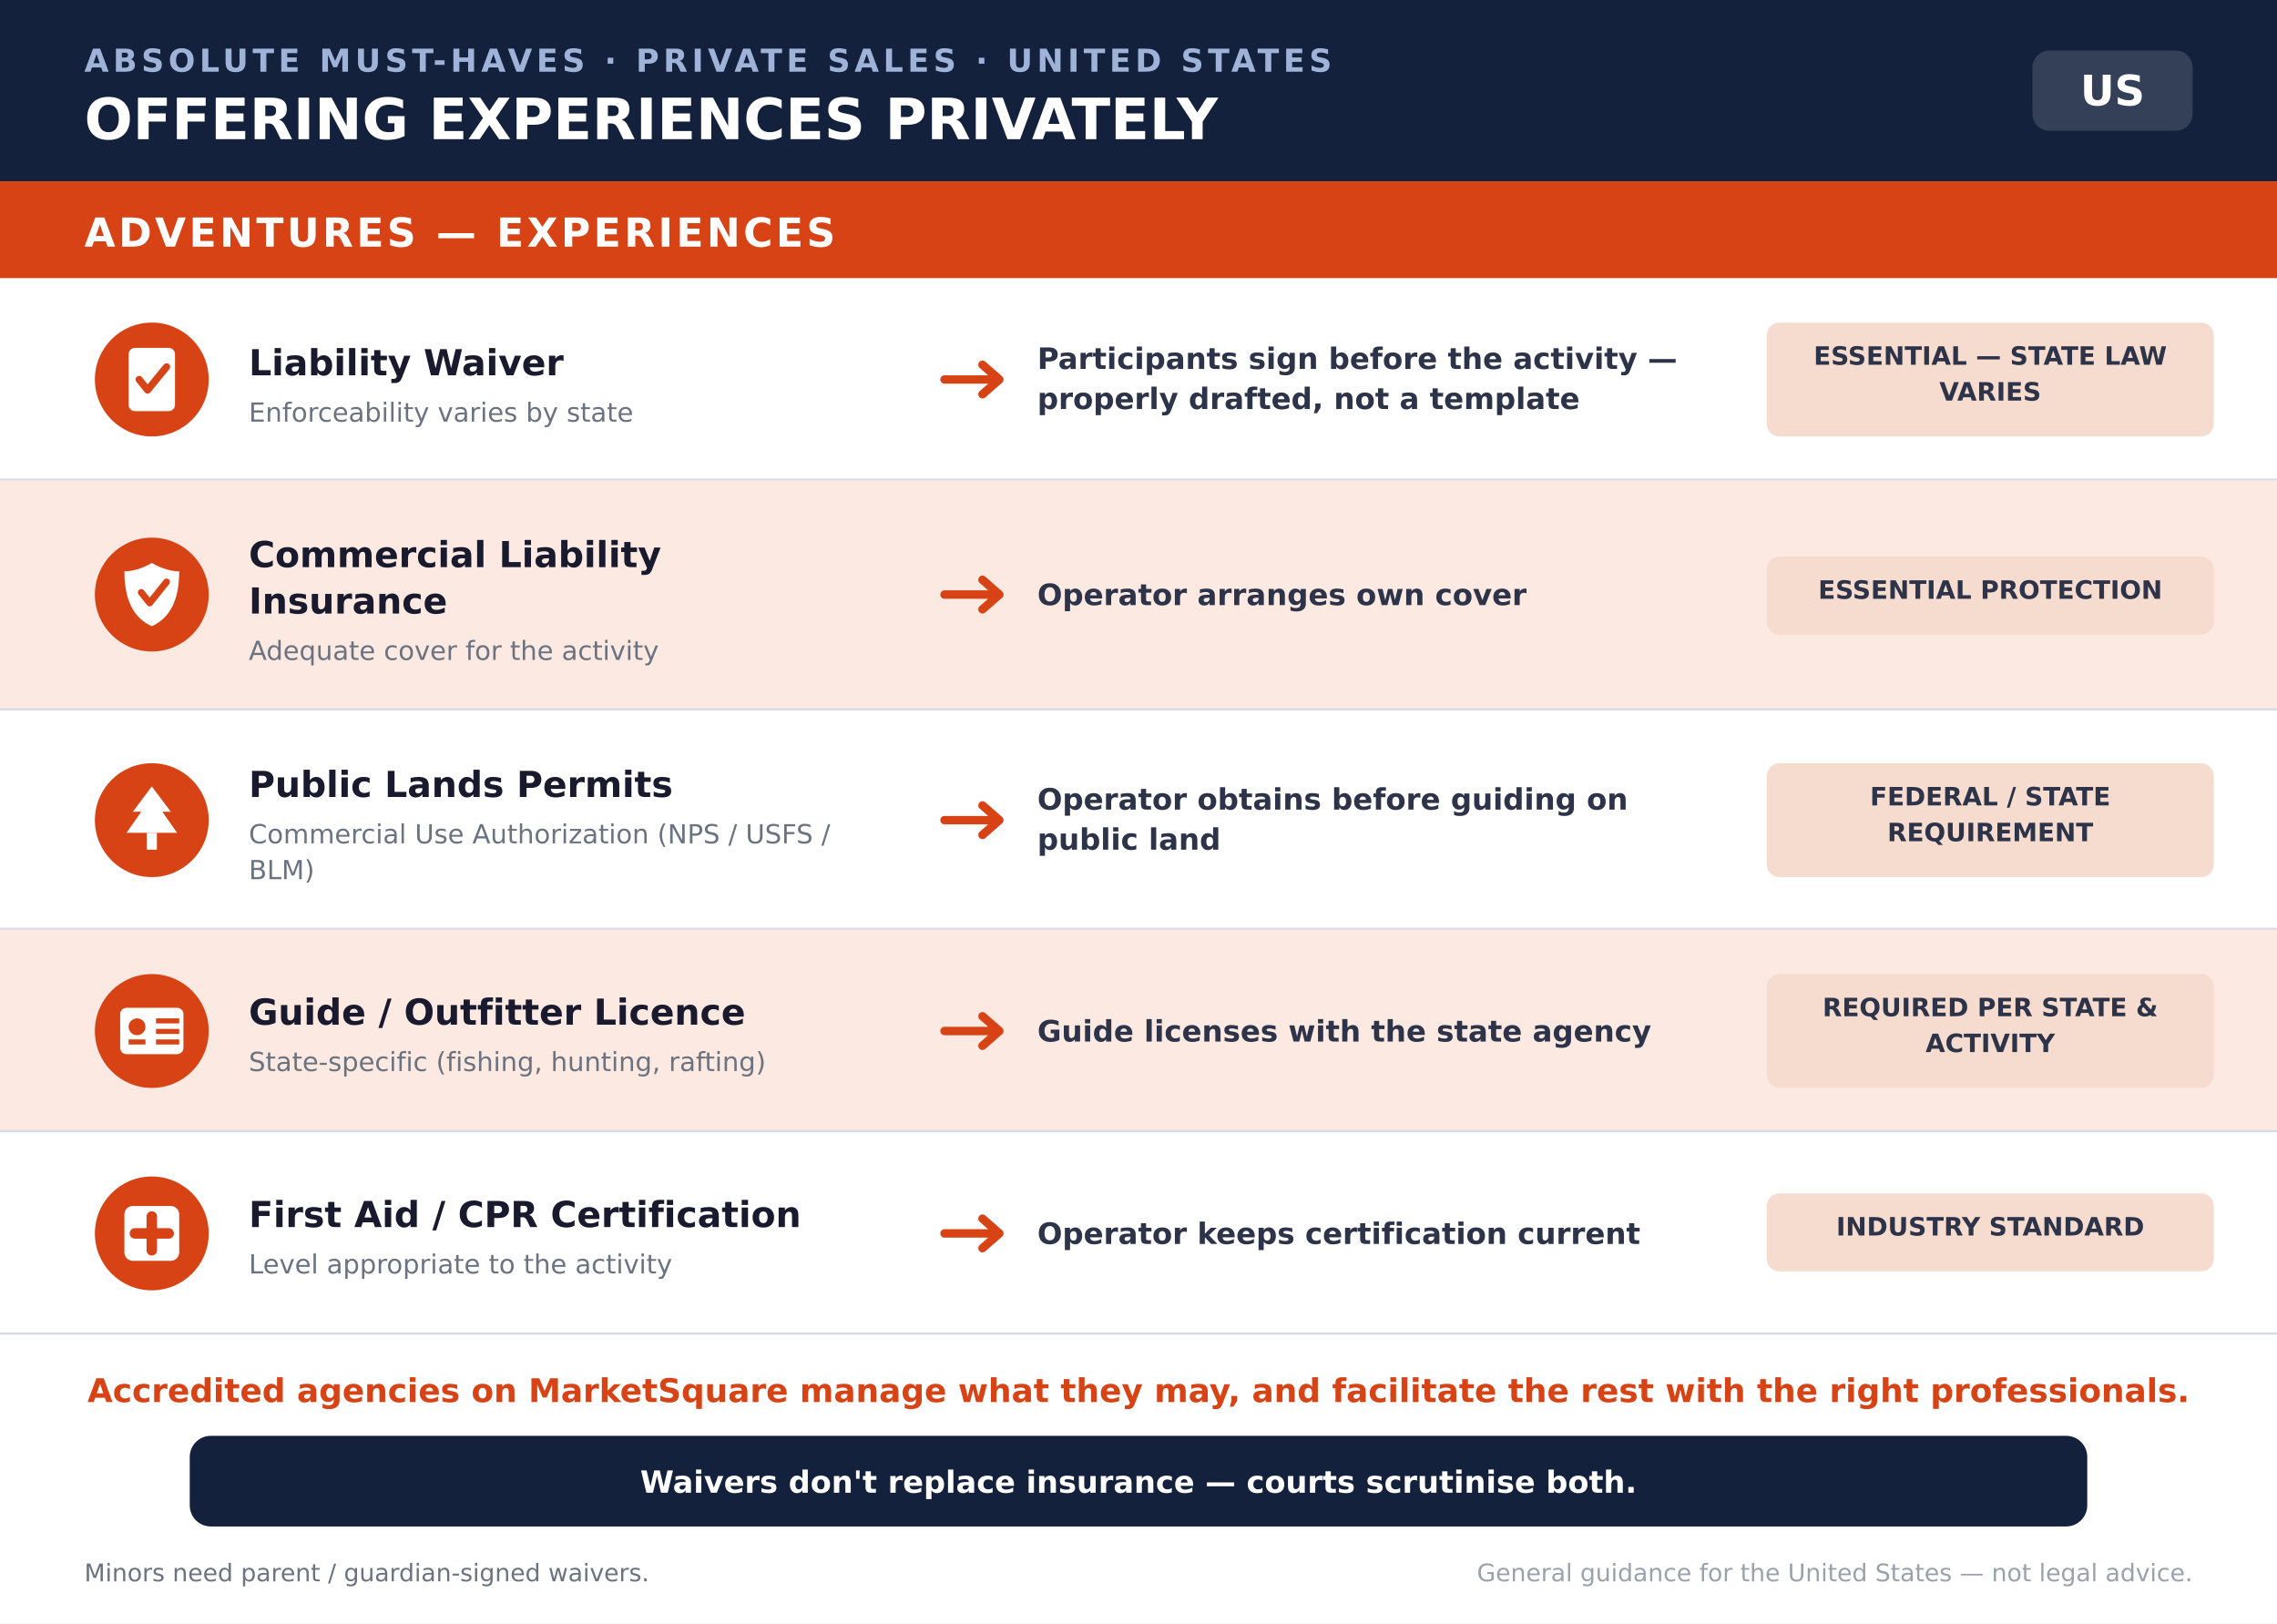
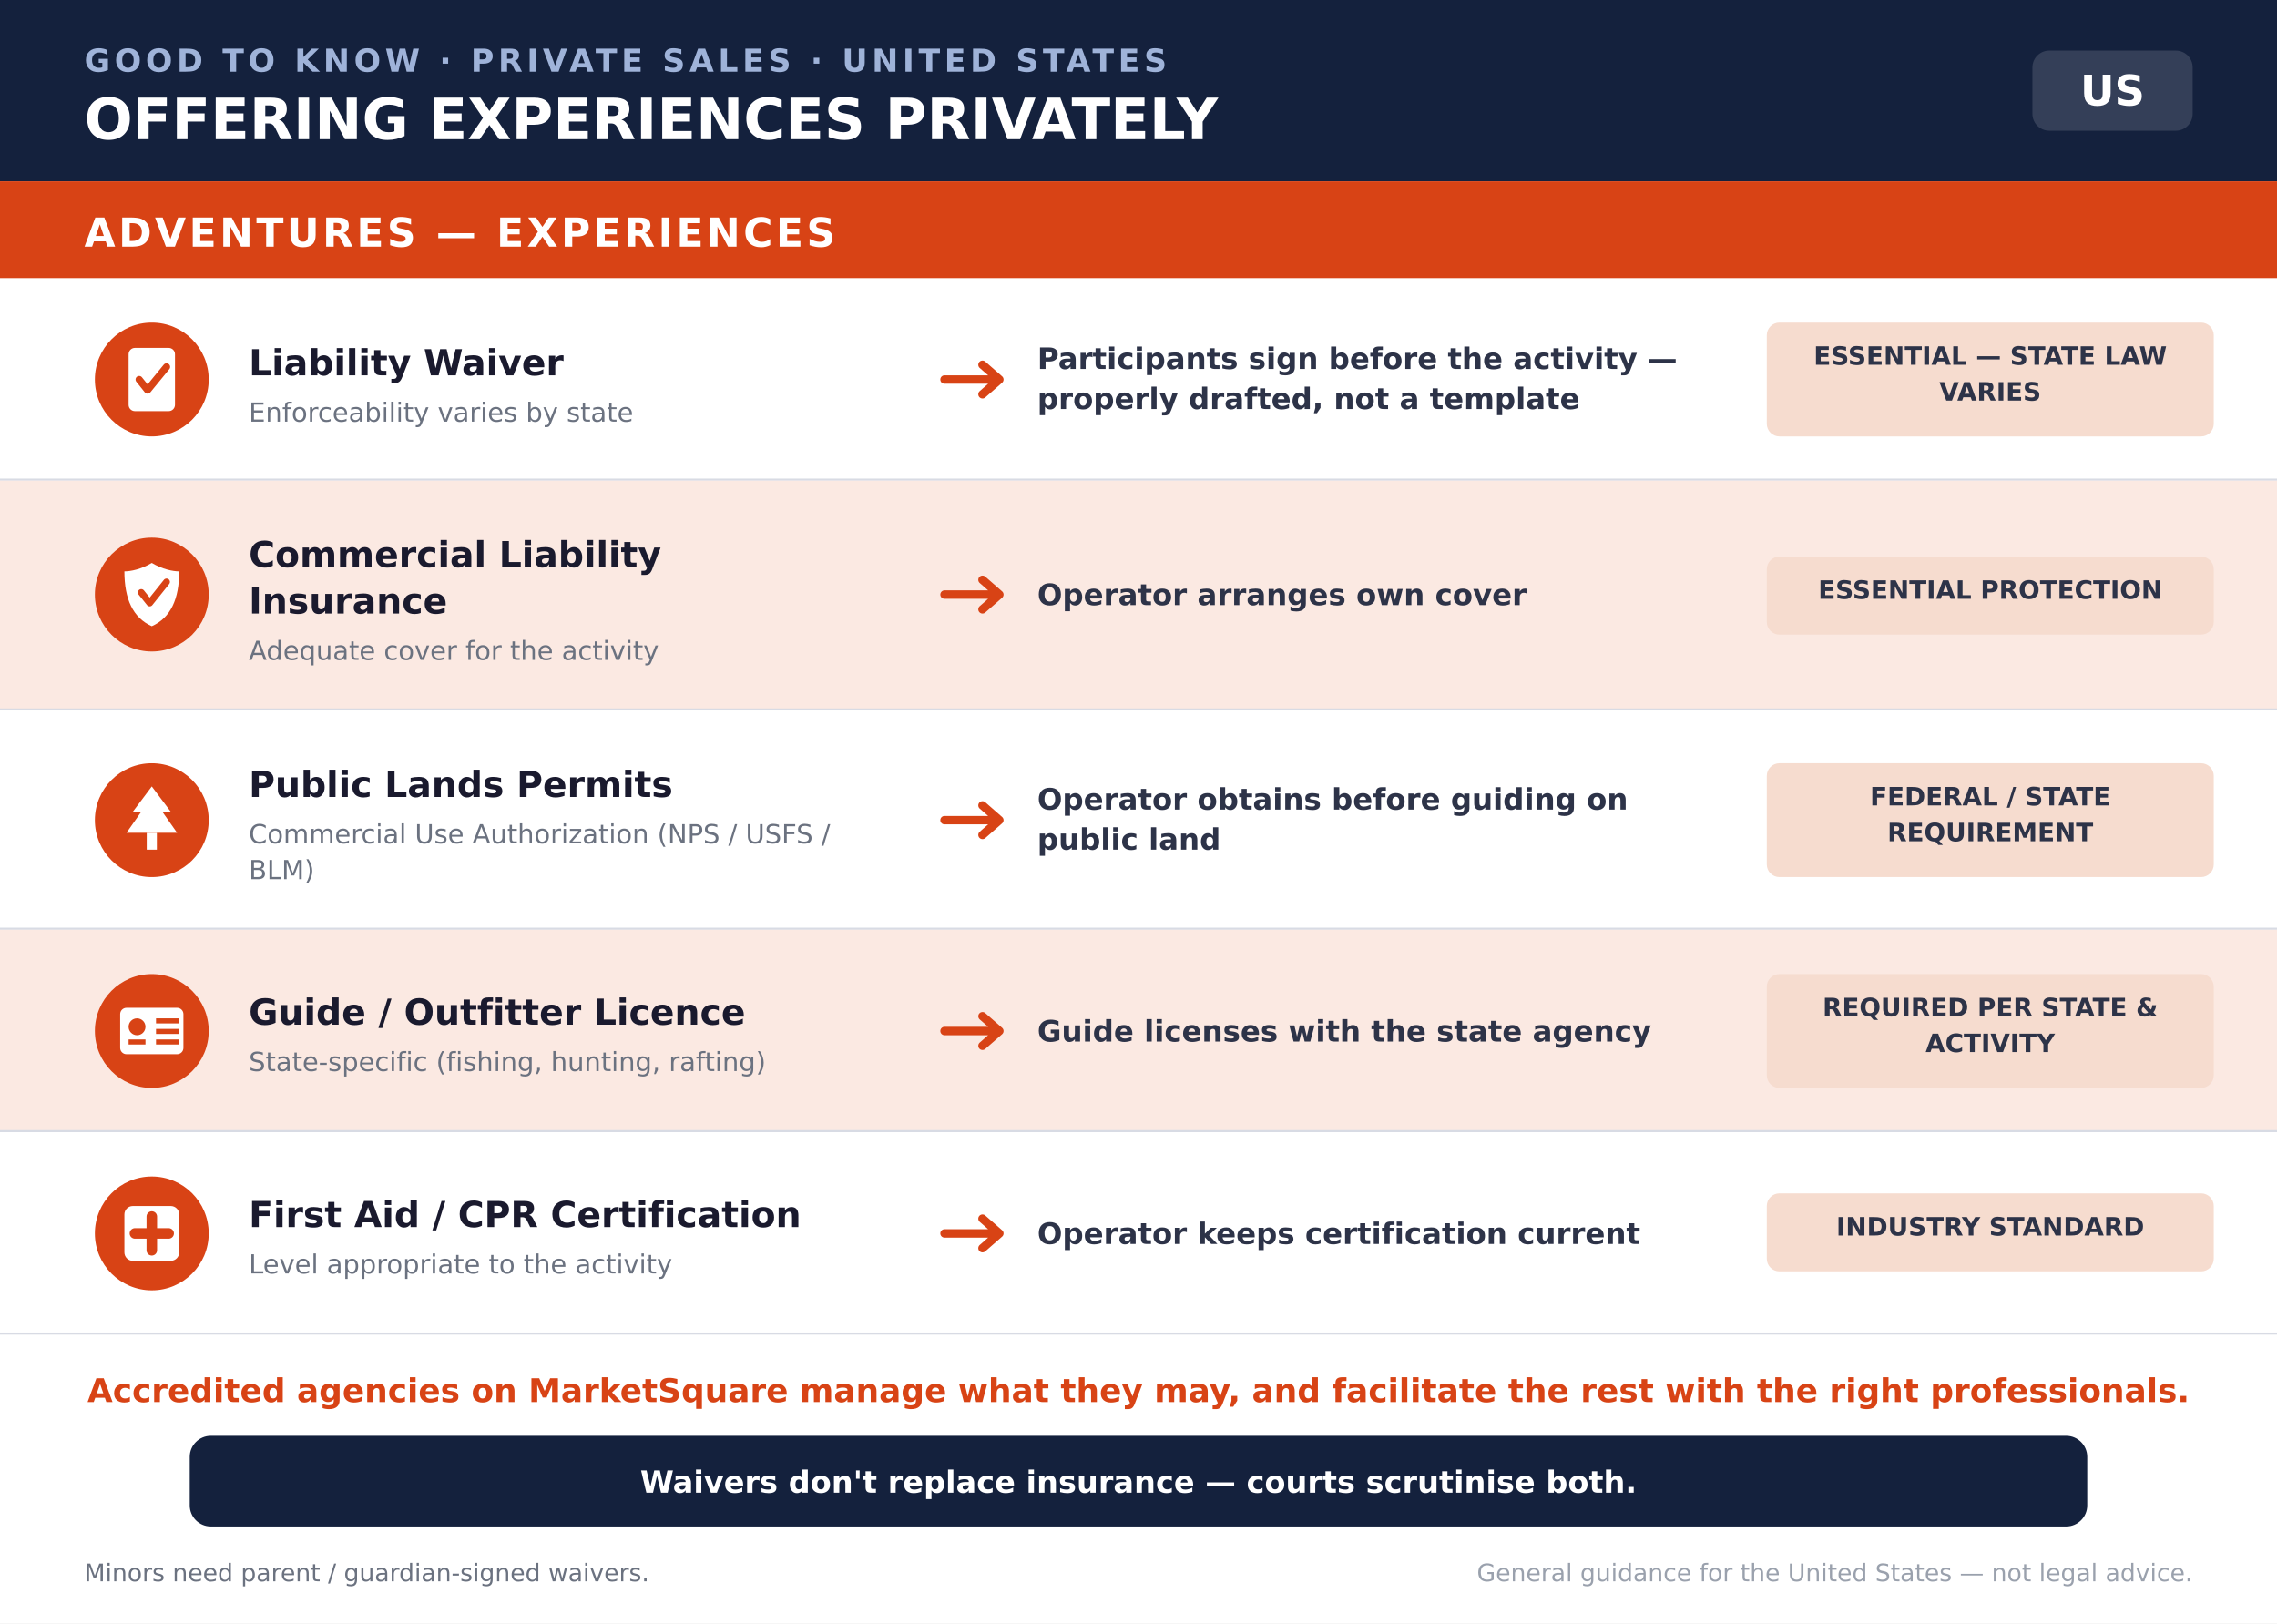
<svg xmlns="http://www.w3.org/2000/svg" width="1080" height="770" viewBox="0 0 1080 770">
  <rect width="1080" height="770" fill="#ffffff" />
  <rect x="0" y="0" width="1080" height="86" fill="#14213d" />
-   <text x="40" y="34" font-family="DejaVu Sans" font-size="15" font-weight="bold" fill="#9fb3d9" letter-spacing="2">ABSOLUTE MUST-HAVES · PRIVATE SALES · UNITED STATES</text>
+   <text x="40" y="34" font-family="DejaVu Sans" font-size="15" font-weight="bold" fill="#9fb3d9" letter-spacing="2">GOOD TO KNOW · PRIVATE SALES · UNITED STATES</text>
  <text x="40" y="66" font-family="DejaVu Sans" font-size="27" font-weight="bold" fill="#ffffff">OFFERING EXPERIENCES PRIVATELY</text>
  <rect x="964" y="24" width="76" height="38" rx="8" fill="#ffffff" opacity="0.14" />
  <text x="1002" y="50" font-family="DejaVu Sans" font-size="20" font-weight="bold" fill="#ffffff" text-anchor="middle">US</text>
  <rect x="0" y="86" width="1080" height="46" fill="#d84315" />
  <text x="40" y="117" font-family="DejaVu Sans" font-size="19" font-weight="bold" fill="#ffffff" letter-spacing="1.5">ADVENTURES — EXPERIENCES</text>
  <rect x="0" y="132" width="1080" height="96" fill="#ffffff" />
  <circle cx="72" cy="180" r="27" fill="#d84315" />
  <g transform="translate(72,180)">
    <rect x="-11" y="-15" width="22" height="30" rx="3" fill="#fff" />
    <path d="M -6,0 L -2,5 L 7,-6" fill="none" stroke="#d84315" stroke-width="3.4" stroke-linecap="round" stroke-linejoin="round" />
  </g>
  <text x="118" y="178" font-family="DejaVu Sans" font-size="17" font-weight="bold" fill="#1a1a2e">Liability Waiver</text>
  <text x="118" y="200" font-family="DejaVu Sans" font-size="12.5" fill="#6b7280">Enforceability varies by state</text>
  <path d="M 448,180 h 26 m -8,-7 l 8,7 l -8,7" stroke="#d84315" stroke-width="4" fill="none" stroke-linecap="round" stroke-linejoin="round" />
  <text x="492" y="175" font-family="DejaVu Sans" font-size="14" font-weight="bold" fill="#2d3348">Participants sign before the activity —</text>
  <text x="492" y="194" font-family="DejaVu Sans" font-size="14" font-weight="bold" fill="#2d3348">properly drafted, not a template</text>
  <rect x="838" y="153" width="212" height="54" rx="6" fill="#f6dccf" />
  <text x="944" y="173" font-family="DejaVu Sans" font-size="12" font-weight="bold" fill="#2d3348" text-anchor="middle">ESSENTIAL — STATE LAW</text>
  <text x="944" y="190" font-family="DejaVu Sans" font-size="12" font-weight="bold" fill="#2d3348" text-anchor="middle">VARIES</text>
  <rect x="0" y="227" width="1080" height="1" fill="#d8dbe4" />
  <rect x="0" y="228" width="1080" height="109" fill="#fbe9e2" />
  <circle cx="72" cy="282" r="27" fill="#d84315" />
  <g transform="translate(72,282)">
    <path d="M 0,-15 C 5,-12 10,-11 13,-11 C 13,2 9,11 0,15 C -9,11 -13,2 -13,-11 C -10,-11 -5,-12 0,-15 Z" fill="#fff" />
    <path d="M -5,-1 L -1,4 L 7,-6" fill="none" stroke="#d84315" stroke-width="3.2" stroke-linecap="round" stroke-linejoin="round" />
  </g>
  <text x="118" y="269" font-family="DejaVu Sans" font-size="17" font-weight="bold" fill="#1a1a2e">Commercial Liability</text>
  <text x="118" y="291" font-family="DejaVu Sans" font-size="17" font-weight="bold" fill="#1a1a2e">Insurance</text>
  <text x="118" y="313" font-family="DejaVu Sans" font-size="12.5" fill="#6b7280">Adequate cover for the activity</text>
  <path d="M 448,282 h 26 m -8,-7 l 8,7 l -8,7" stroke="#d84315" stroke-width="4" fill="none" stroke-linecap="round" stroke-linejoin="round" />
  <text x="492" y="287" font-family="DejaVu Sans" font-size="14" font-weight="bold" fill="#2d3348">Operator arranges own cover</text>
  <rect x="838" y="264" width="212" height="37" rx="6" fill="#f6dccf" />
  <text x="944" y="284" font-family="DejaVu Sans" font-size="12" font-weight="bold" fill="#2d3348" text-anchor="middle">ESSENTIAL PROTECTION</text>
  <rect x="0" y="336" width="1080" height="1" fill="#d8dbe4" />
  <rect x="0" y="337" width="1080" height="104" fill="#ffffff" />
  <circle cx="72" cy="389" r="27" fill="#d84315" />
  <g transform="translate(72,389)">
    <path d="M 0,-16 L 9,-4 L 5,-4 L 12,6 L -12,6 L -5,-4 L -9,-4 Z" fill="#fff" />
    <rect x="-2.4" y="6" width="4.8" height="8" fill="#fff" />
  </g>
  <text x="118" y="378" font-family="DejaVu Sans" font-size="17" font-weight="bold" fill="#1a1a2e">Public Lands Permits</text>
  <text x="118" y="400" font-family="DejaVu Sans" font-size="12.5" fill="#6b7280">Commercial Use Authorization (NPS / USFS /</text>
  <text x="118" y="417" font-family="DejaVu Sans" font-size="12.5" fill="#6b7280">BLM)</text>
  <path d="M 448,389 h 26 m -8,-7 l 8,7 l -8,7" stroke="#d84315" stroke-width="4" fill="none" stroke-linecap="round" stroke-linejoin="round" />
  <text x="492" y="384" font-family="DejaVu Sans" font-size="14" font-weight="bold" fill="#2d3348">Operator obtains before guiding on</text>
  <text x="492" y="403" font-family="DejaVu Sans" font-size="14" font-weight="bold" fill="#2d3348">public land</text>
  <rect x="838" y="362" width="212" height="54" rx="6" fill="#f6dccf" />
  <text x="944" y="382" font-family="DejaVu Sans" font-size="12" font-weight="bold" fill="#2d3348" text-anchor="middle">FEDERAL / STATE</text>
  <text x="944" y="399" font-family="DejaVu Sans" font-size="12" font-weight="bold" fill="#2d3348" text-anchor="middle">REQUIREMENT</text>
  <rect x="0" y="440" width="1080" height="1" fill="#d8dbe4" />
  <rect x="0" y="441" width="1080" height="96" fill="#fbe9e2" />
  <circle cx="72" cy="489" r="27" fill="#d84315" />
  <g transform="translate(72,489)">
    <rect x="-15" y="-11" width="30" height="22" rx="3" fill="#fff" />
    <circle cx="-7" cy="-2" r="4" fill="#d84315" />
    <rect x="-11" y="4" width="8" height="2.4" fill="#d84315" />
    <rect x="2" y="-6" width="11" height="2.4" fill="#d84315" />
    <rect x="2" y="-1" width="11" height="2.4" fill="#d84315" />
    <rect x="2" y="4" width="11" height="2.4" fill="#d84315" />
  </g>
  <text x="118" y="486" font-family="DejaVu Sans" font-size="17" font-weight="bold" fill="#1a1a2e">Guide / Outfitter Licence</text>
  <text x="118" y="508" font-family="DejaVu Sans" font-size="12.5" fill="#6b7280">State-specific (fishing, hunting, rafting)</text>
  <path d="M 448,489 h 26 m -8,-7 l 8,7 l -8,7" stroke="#d84315" stroke-width="4" fill="none" stroke-linecap="round" stroke-linejoin="round" />
  <text x="492" y="494" font-family="DejaVu Sans" font-size="14" font-weight="bold" fill="#2d3348">Guide licenses with the state agency</text>
  <rect x="838" y="462" width="212" height="54" rx="6" fill="#f6dccf" />
  <text x="944" y="482" font-family="DejaVu Sans" font-size="12" font-weight="bold" fill="#2d3348" text-anchor="middle">REQUIRED PER STATE &amp;</text>
  <text x="944" y="499" font-family="DejaVu Sans" font-size="12" font-weight="bold" fill="#2d3348" text-anchor="middle">ACTIVITY</text>
  <rect x="0" y="536" width="1080" height="1" fill="#d8dbe4" />
  <rect x="0" y="537" width="1080" height="96" fill="#ffffff" />
  <circle cx="72" cy="585" r="27" fill="#d84315" />
  <g transform="translate(72,585)">
    <rect x="-13" y="-13" width="26" height="26" rx="4" fill="#fff" />
    <path d="M 0,-8 v 16 M -8,0 h 16" stroke="#d84315" stroke-width="5" stroke-linecap="round" />
  </g>
  <text x="118" y="582" font-family="DejaVu Sans" font-size="17" font-weight="bold" fill="#1a1a2e">First Aid / CPR Certification</text>
  <text x="118" y="604" font-family="DejaVu Sans" font-size="12.5" fill="#6b7280">Level appropriate to the activity</text>
  <path d="M 448,585 h 26 m -8,-7 l 8,7 l -8,7" stroke="#d84315" stroke-width="4" fill="none" stroke-linecap="round" stroke-linejoin="round" />
  <text x="492" y="590" font-family="DejaVu Sans" font-size="14" font-weight="bold" fill="#2d3348">Operator keeps certification current</text>
  <rect x="838" y="566" width="212" height="37" rx="6" fill="#f6dccf" />
  <text x="944" y="586" font-family="DejaVu Sans" font-size="12" font-weight="bold" fill="#2d3348" text-anchor="middle">INDUSTRY STANDARD</text>
  <rect x="0" y="632" width="1080" height="1" fill="#d8dbe4" />
  <text x="540.0" y="665" font-family="DejaVu Sans" font-size="15.5" font-weight="bold" fill="#d84315" text-anchor="middle">Accredited agencies on MarketSquare manage what they may, and facilitate the rest with the right professionals.</text>
  <rect x="90" y="681" width="900" height="43" rx="10" fill="#14213d" />
  <text x="540.0" y="708" font-family="DejaVu Sans" font-size="14.5" font-weight="bold" fill="#ffffff" text-anchor="middle">Waivers don't replace insurance — courts scrutinise both.</text>
  <text x="40" y="750" font-family="DejaVu Sans" font-size="11.5" fill="#6b7280">Minors need parent / guardian-signed waivers.</text>
  <text x="1040" y="750" font-family="DejaVu Sans" font-size="11.5" fill="#9aa1ad" text-anchor="end">General guidance for the United States — not legal advice.</text>
</svg>
